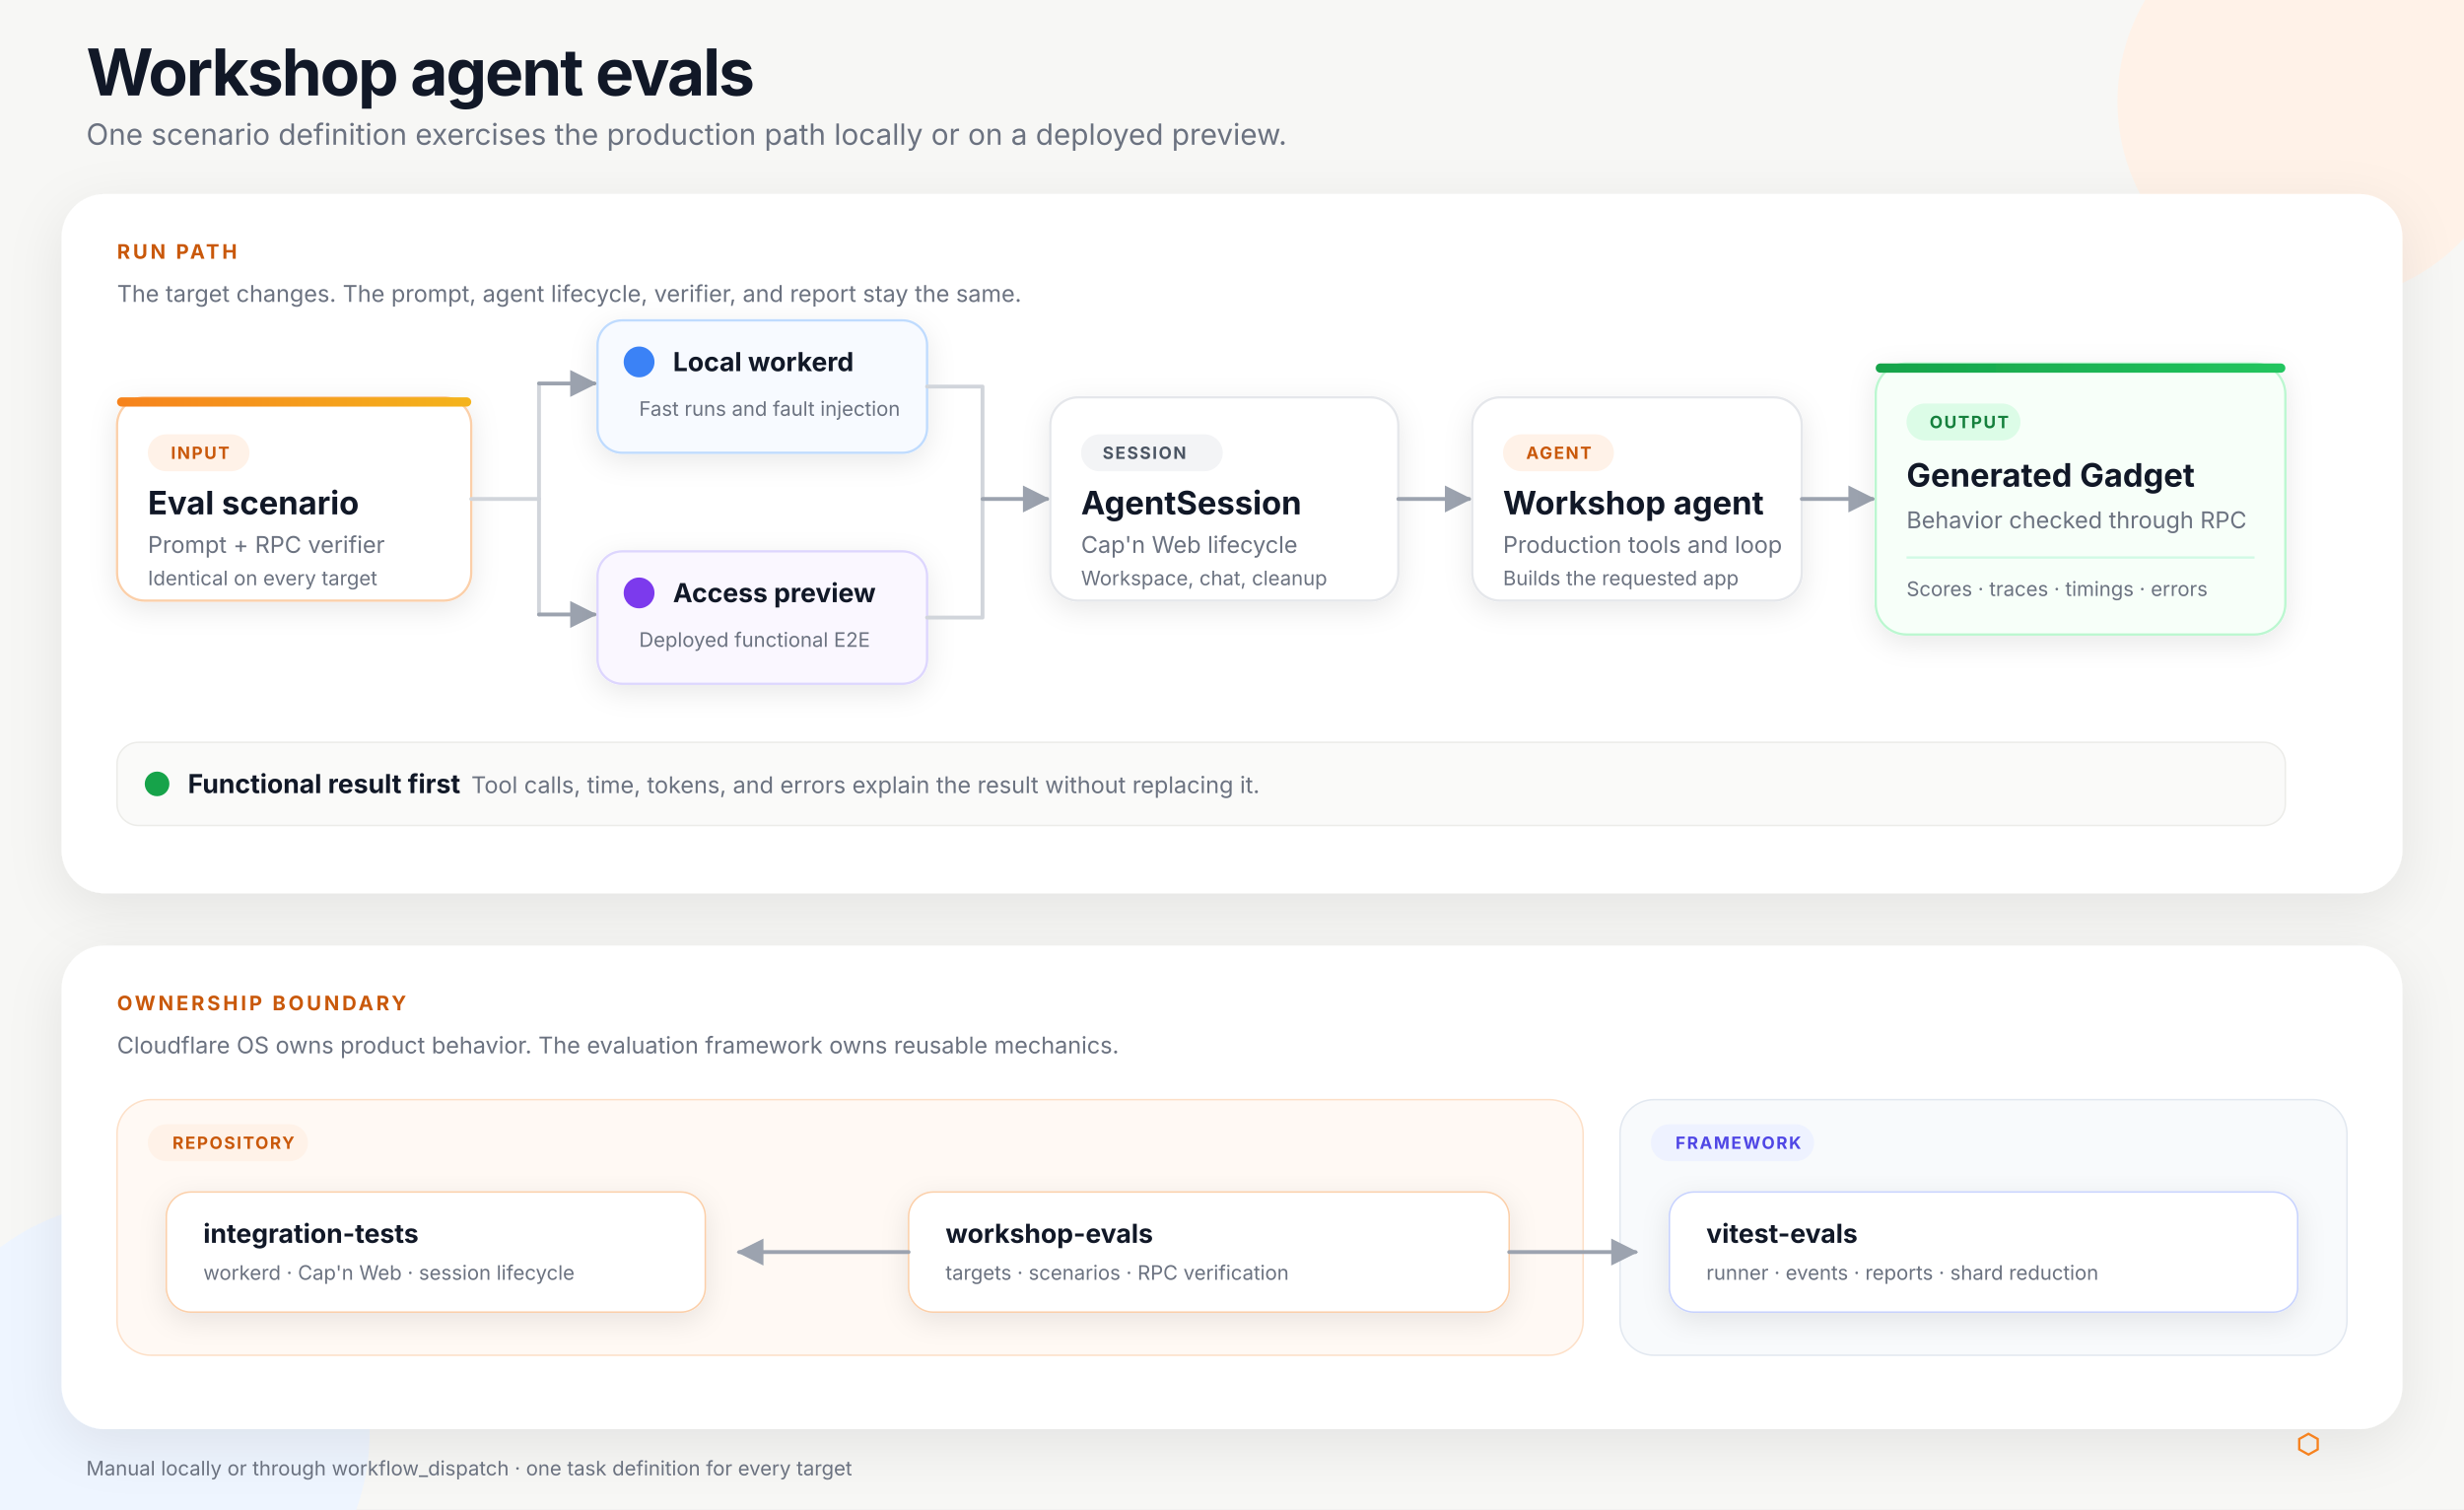
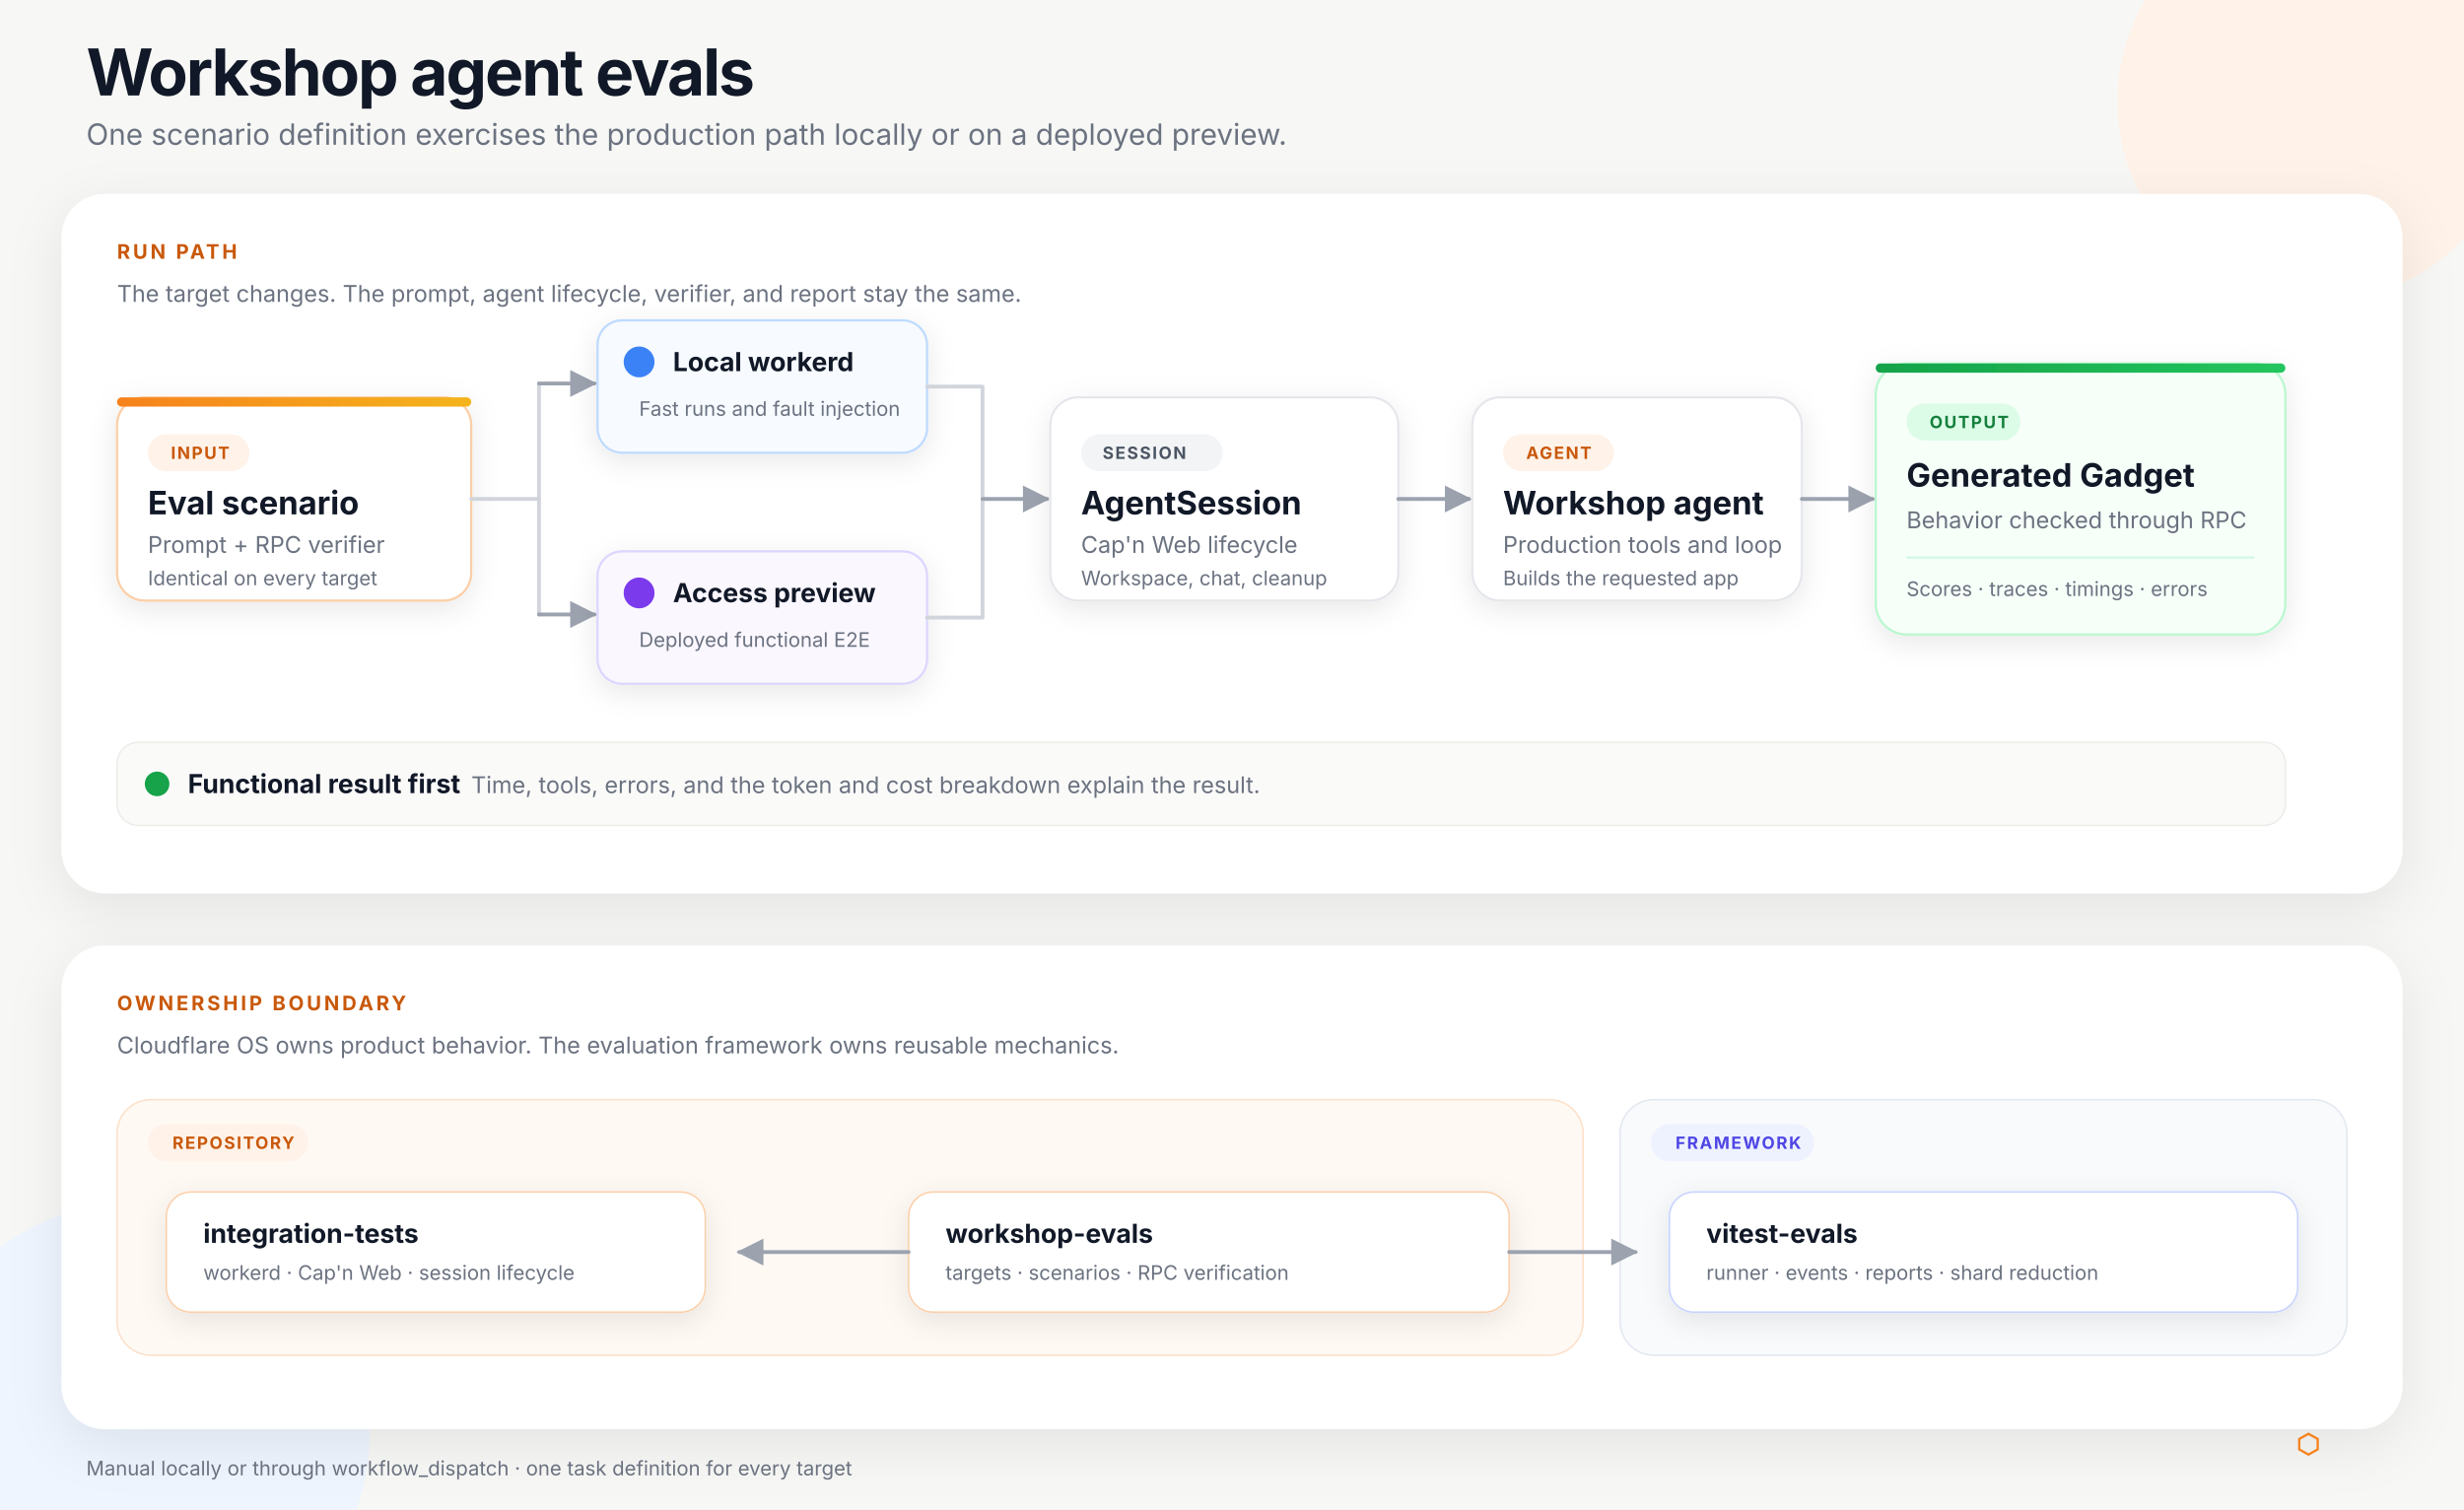
<svg xmlns="http://www.w3.org/2000/svg" width="1600" height="980" viewBox="0 0 1600 980" role="img" aria-labelledby="title desc">
  <defs>
    <filter id="shadow" x="-20%" y="-20%" width="140%" height="150%">
      <feDropShadow dx="0" dy="10" stdDeviation="18" flood-color="#111827" flood-opacity="0.08" />
    </filter>
    <filter id="card-shadow" x="-20%" y="-20%" width="140%" height="150%">
      <feDropShadow dx="0" dy="5" stdDeviation="9" flood-color="#111827" flood-opacity="0.09" />
    </filter>
    <linearGradient id="scenario-accent" x1="0" y1="0" x2="1" y2="0">
      <stop offset="0" stop-color="#F6821F" />
      <stop offset="1" stop-color="#F4B41A" />
    </linearGradient>
    <linearGradient id="result-accent" x1="0" y1="0" x2="1" y2="0">
      <stop offset="0" stop-color="#16A34A" />
      <stop offset="1" stop-color="#22C55E" />
    </linearGradient>
    <marker id="arrow" viewBox="0 0 10 10" refX="9" refY="5" markerWidth="7" markerHeight="7" orient="auto-start-reverse">
      <path d="M 0 0 L 10 5 L 0 10 z" fill="#9CA3AF" />
    </marker>
    <style>.title { font: 700 42px Inter, ui-sans-serif, -apple-system, BlinkMacSystemFont, "Segoe UI", sans-serif; fill: #111827; letter-spacing: -1.2px; }.subtitle { font: 400 19px Inter, ui-sans-serif, -apple-system, BlinkMacSystemFont, "Segoe UI", sans-serif; fill: #6B7280; }.eyebrow { font: 700 13px Inter, ui-sans-serif, -apple-system, BlinkMacSystemFont, "Segoe UI", sans-serif; fill: #C9580A; letter-spacing: 1.8px; }.card-title { font: 700 21px Inter, ui-sans-serif, -apple-system, BlinkMacSystemFont, "Segoe UI", sans-serif; fill: #111827; }.card-copy { font: 400 15px Inter, ui-sans-serif, -apple-system, BlinkMacSystemFont, "Segoe UI", sans-serif; fill: #6B7280; }.small-title { font: 700 17px Inter, ui-sans-serif, -apple-system, BlinkMacSystemFont, "Segoe UI", sans-serif; fill: #111827; }.small-copy { font: 400 13px Inter, ui-sans-serif, -apple-system, BlinkMacSystemFont, "Segoe UI", sans-serif; fill: #6B7280; }.badge { font: 700 11px Inter, ui-sans-serif, -apple-system, BlinkMacSystemFont, "Segoe UI", sans-serif; letter-spacing: 1px; }.flow { fill: none; stroke: #9CA3AF; stroke-width: 2.5; stroke-linecap: round; stroke-linejoin: round; marker-end: url(#arrow); }.flow-soft { fill: none; stroke: #D1D5DB; stroke-width: 2.5; stroke-linecap: round; stroke-linejoin: round; }</style>
  </defs>
  <rect width="1600" height="980" fill="#F7F7F5" />
  <circle cx="1505" cy="66" r="130" fill="#FFF2E8" />
  <circle cx="90" cy="930" r="150" fill="#EEF5FF" />
  <text class="title" x="56" y="62">Workshop agent evals</text>
  <text class="subtitle" x="56" y="94">One scenario definition exercises the production path locally or on a deployed preview.</text>
  <g filter="url(#shadow)">
    <rect x="40" y="126" width="1520" height="454" rx="28" fill="#FFFFFF" />
  </g>
  <text class="eyebrow" x="76" y="168">RUN PATH</text>
  <text class="card-copy" x="76" y="196">The target changes. The prompt, agent lifecycle, verifier, and report stay the same.</text>
  <g filter="url(#card-shadow)">
    <rect x="76" y="258" width="230" height="132" rx="18" fill="#FFFFFF" stroke="#FBCFA9" stroke-width="1.5" />
    <rect x="76" y="258" width="230" height="6" rx="3" fill="url(#scenario-accent)" />
  </g>
  <rect x="96" y="282" width="66" height="24" rx="12" fill="#FFF2E8" />
  <text class="badge" x="111" y="298" fill="#C9580A">INPUT</text>
  <text class="card-title" x="96" y="334">Eval scenario</text>
  <text class="card-copy" x="96" y="359">Prompt + RPC verifier</text>
  <text class="small-copy" x="96" y="380">Identical on every target</text>
  <path class="flow-soft" d="M 306 324 H 350" />
  <path class="flow-soft" d="M 350 249 V 399" />
  <path class="flow" d="M 350 249 H 386" />
  <path class="flow" d="M 350 399 H 386" />
  <g filter="url(#card-shadow)">
    <rect x="388" y="208" width="214" height="86" rx="16" fill="#F7FAFF" stroke="#BFDBFE" stroke-width="1.5" />
    <rect x="388" y="358" width="214" height="86" rx="16" fill="#FAF7FF" stroke="#DDD6FE" stroke-width="1.5" />
  </g>
  <circle cx="415" cy="235" r="10" fill="#3B82F6" />
  <text class="small-title" x="437" y="241">Local workerd</text>
  <text class="small-copy" x="415" y="270">Fast runs and fault injection</text>
  <circle cx="415" cy="385" r="10" fill="#7C3AED" />
  <text class="small-title" x="437" y="391">Access preview</text>
  <text class="small-copy" x="415" y="420">Deployed functional E2E</text>
  <path class="flow-soft" d="M 602 251 H 638 V 324" />
  <path class="flow-soft" d="M 602 401 H 638 V 324" />
  <path class="flow" d="M 638 324 H 680" />
  <g filter="url(#card-shadow)">
    <rect x="682" y="258" width="226" height="132" rx="18" fill="#FFFFFF" stroke="#E5E7EB" stroke-width="1.5" />
  </g>
  <rect x="702" y="282" width="92" height="24" rx="12" fill="#F3F4F6" />
  <text class="badge" x="716" y="298" fill="#4B5563">SESSION</text>
  <text class="card-title" x="702" y="334">AgentSession</text>
  <text class="card-copy" x="702" y="359">Cap'n Web lifecycle</text>
  <text class="small-copy" x="702" y="380">Workspace, chat, cleanup</text>
  <path class="flow" d="M 908 324 H 954" />
  <g filter="url(#card-shadow)">
    <rect x="956" y="258" width="214" height="132" rx="18" fill="#FFFFFF" stroke="#E5E7EB" stroke-width="1.5" />
  </g>
  <rect x="976" y="282" width="72" height="24" rx="12" fill="#FFF2E8" />
  <text class="badge" x="991" y="298" fill="#C9580A">AGENT</text>
  <text class="card-title" x="976" y="334">Workshop agent</text>
  <text class="card-copy" x="976" y="359">Production tools and loop</text>
  <text class="small-copy" x="976" y="380">Builds the requested app</text>
  <path class="flow" d="M 1170 324 H 1216" />
  <g filter="url(#card-shadow)">
    <rect x="1218" y="236" width="266" height="176" rx="20" fill="#F7FFF9" stroke="#BBF7D0" stroke-width="1.5" />
    <rect x="1218" y="236" width="266" height="6" rx="3" fill="url(#result-accent)" />
  </g>
  <rect x="1238" y="262" width="74" height="24" rx="12" fill="#DCFCE7" />
  <text class="badge" x="1253" y="278" fill="#15803D">OUTPUT</text>
  <text class="card-title" x="1238" y="316">Generated Gadget</text>
  <text class="card-copy" x="1238" y="343">Behavior checked through RPC</text>
  <line x1="1238" y1="362" x2="1464" y2="362" stroke="#D1FAE5" stroke-width="1.5" />
  <text class="small-copy" x="1238" y="387">Scores · traces · timings · errors</text>
  <rect x="76" y="482" width="1408" height="54" rx="14" fill="#FAFAF9" stroke="#ECECE9" />
  <circle cx="102" cy="509" r="8" fill="#16A34A" />
  <text class="small-title" x="122" y="515">Functional result first</text>
-   <text class="card-copy" x="306" y="515">Tool calls, time, tokens, and errors explain the result without replacing it.</text>
+   <text class="card-copy" x="306" y="515">Time, tools, errors, and the token and cost breakdown explain the result.</text>
  <g filter="url(#shadow)">
    <rect x="40" y="614" width="1520" height="314" rx="28" fill="#FFFFFF" />
  </g>
  <text class="eyebrow" x="76" y="656">OWNERSHIP BOUNDARY</text>
  <text class="card-copy" x="76" y="684">Cloudflare OS owns product behavior. The evaluation framework owns reusable mechanics.</text>
  <rect x="76" y="714" width="952" height="166" rx="22" fill="#FFF9F4" stroke="#FDE0C8" />
  <rect x="1052" y="714" width="472" height="166" rx="22" fill="#F8FAFC" stroke="#E2E8F0" />
  <rect x="96" y="730" width="104" height="24" rx="12" fill="#FFF2E8" />
  <text class="badge" x="112" y="746" fill="#C9580A">REPOSITORY</text>
  <rect x="1072" y="730" width="106" height="24" rx="12" fill="#EEF2FF" />
  <text class="badge" x="1088" y="746" fill="#4F46E5">FRAMEWORK</text>
  <g filter="url(#card-shadow)">
    <rect x="108" y="774" width="350" height="78" rx="16" fill="#FFFFFF" stroke="#FBCFA9" />
    <rect x="590" y="774" width="390" height="78" rx="16" fill="#FFFFFF" stroke="#FBCFA9" />
    <rect x="1084" y="774" width="408" height="78" rx="16" fill="#FFFFFF" stroke="#C7D2FE" />
  </g>
  <text class="small-title" x="132" y="807">integration-tests</text>
  <text class="small-copy" x="132" y="831">workerd · Cap'n Web · session lifecycle</text>
  <text class="small-title" x="614" y="807">workshop-evals</text>
  <text class="small-copy" x="614" y="831">targets · scenarios · RPC verification</text>
  <text class="small-title" x="1108" y="807">vitest-evals</text>
  <text class="small-copy" x="1108" y="831">runner · events · reports · shard reduction</text>
  <path class="flow" d="M 590 813 H 480" />
  <path class="flow" d="M 980 813 H 1062" />
  <text class="small-copy" x="56" y="958">Manual locally or through workflow_dispatch · one task definition for every target</text>
  <g transform="translate(1501 941)">
    <path d="M0 8.5 8 4l8 4.5v9L8 22l-8-4.5z" fill="none" stroke="#F6821F" stroke-width="2" transform="translate(-8 -13) scale(.75)" />
  </g>
</svg>
